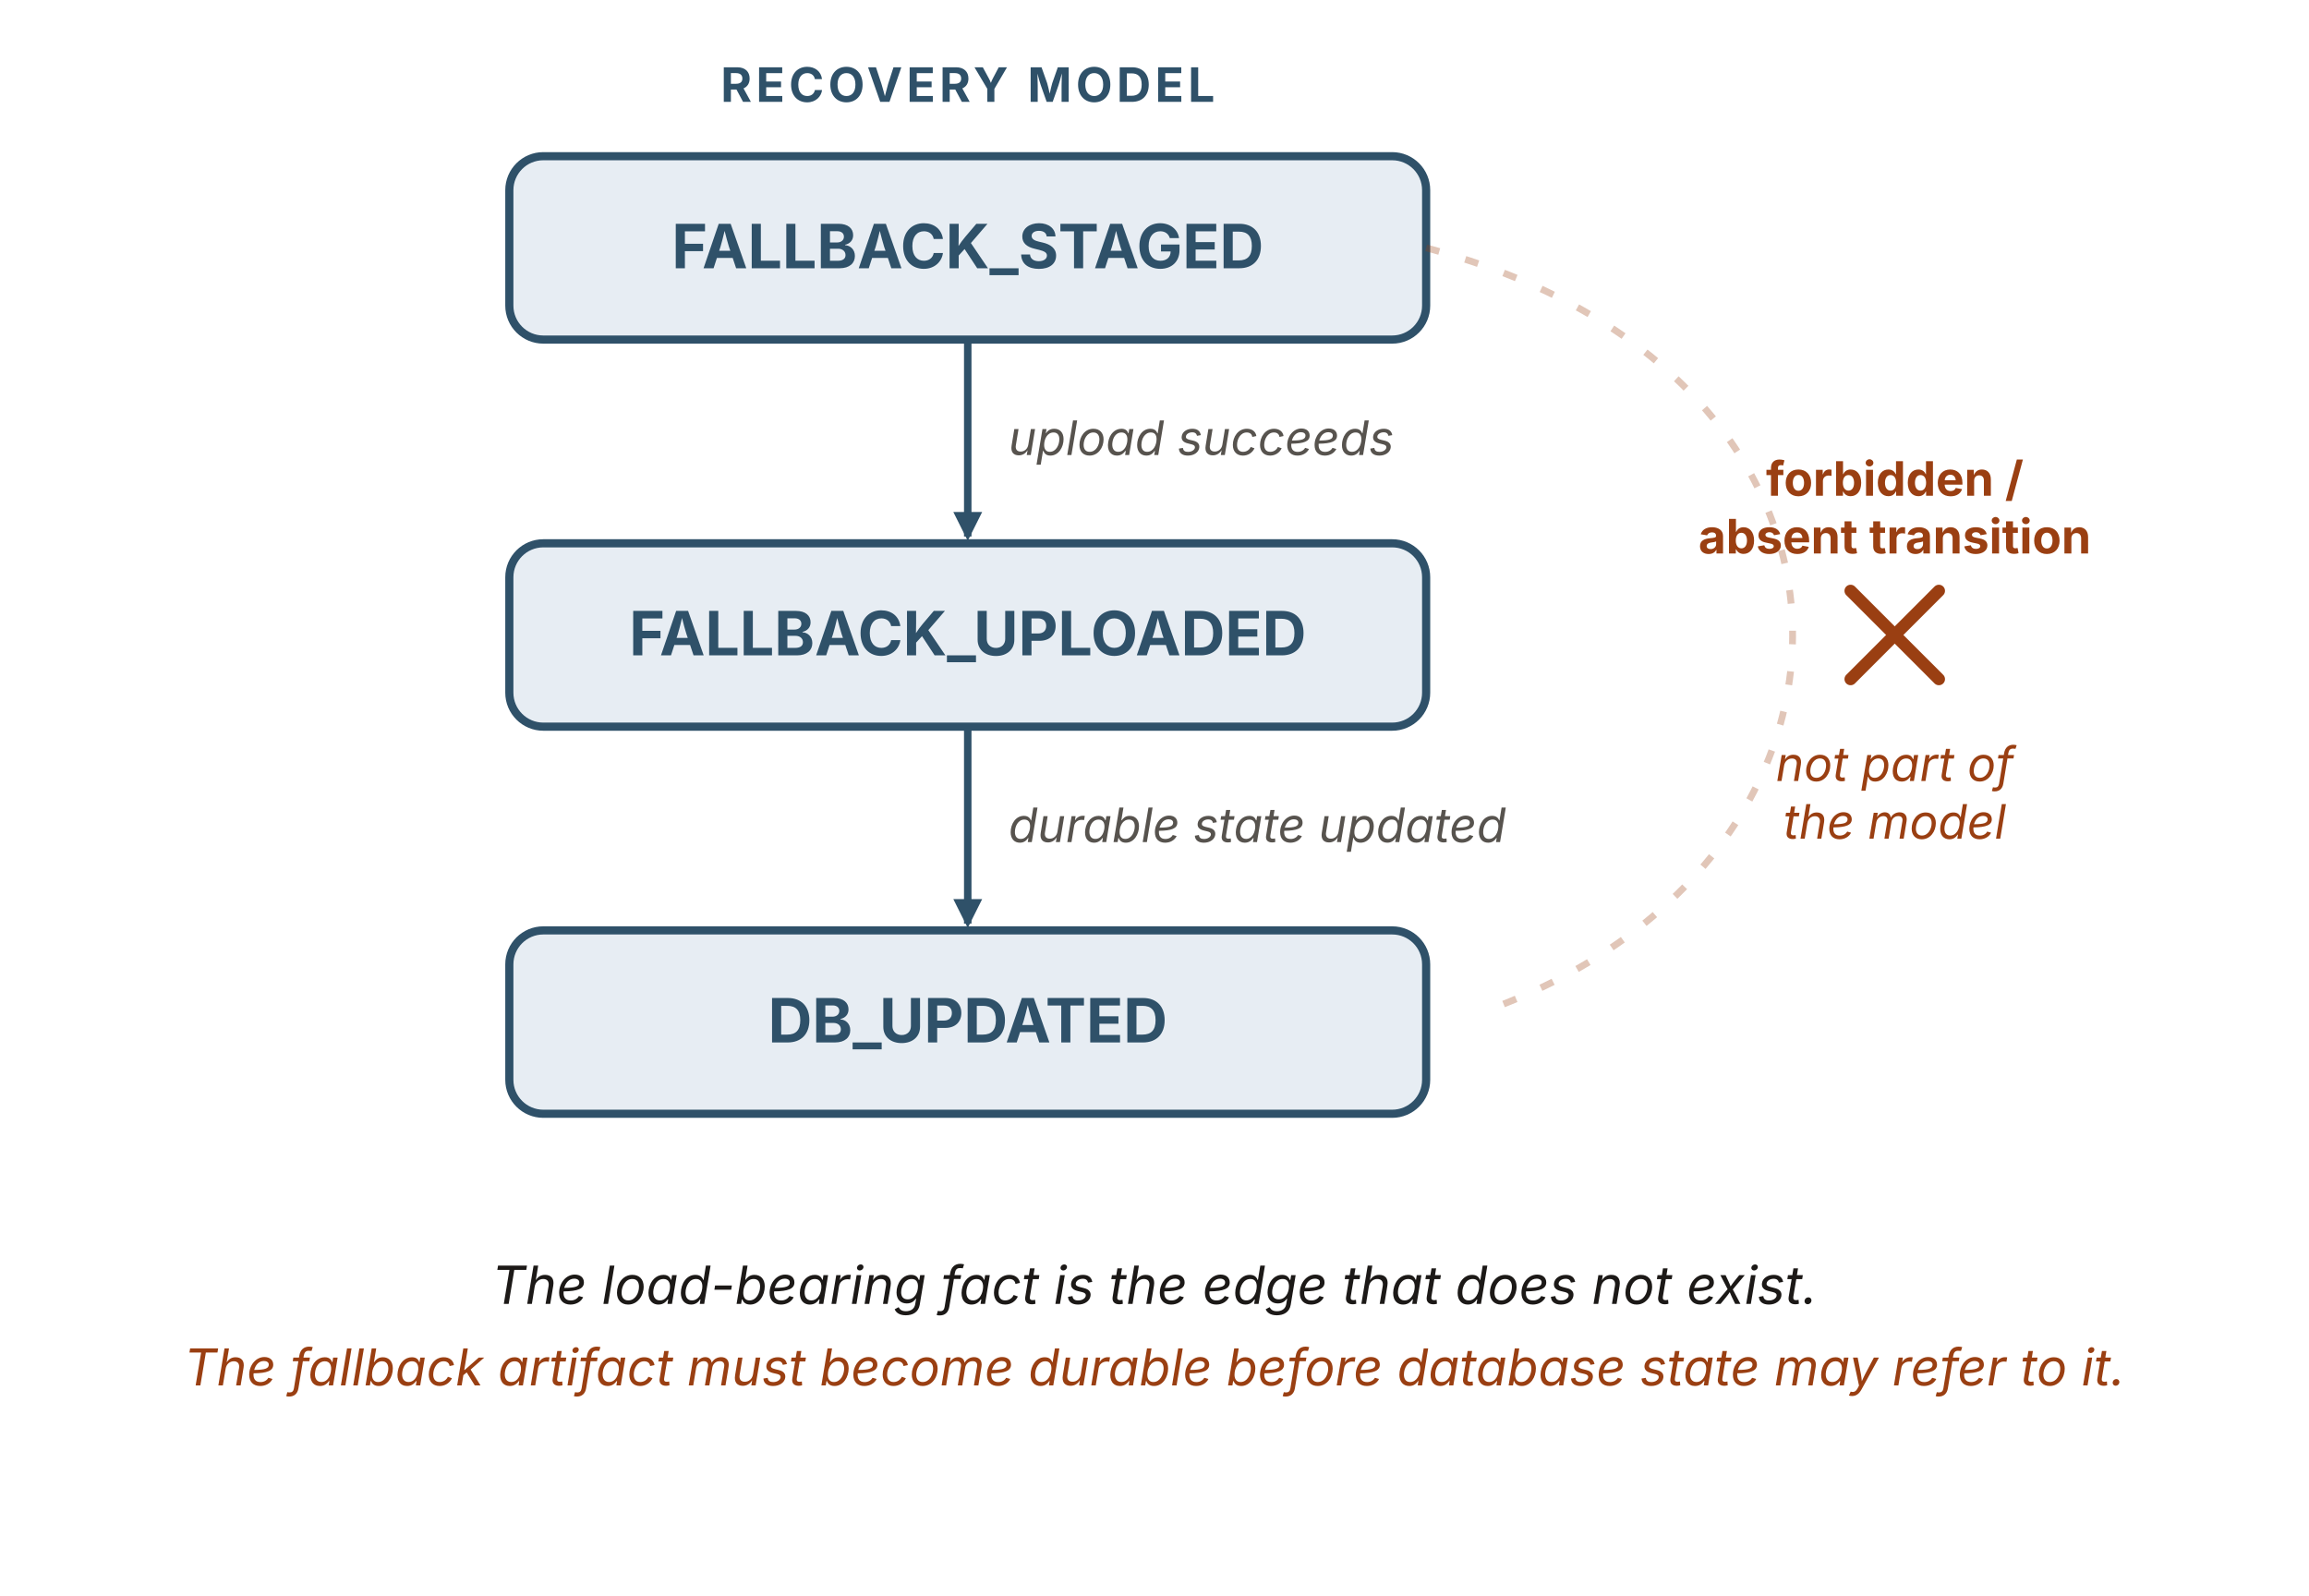
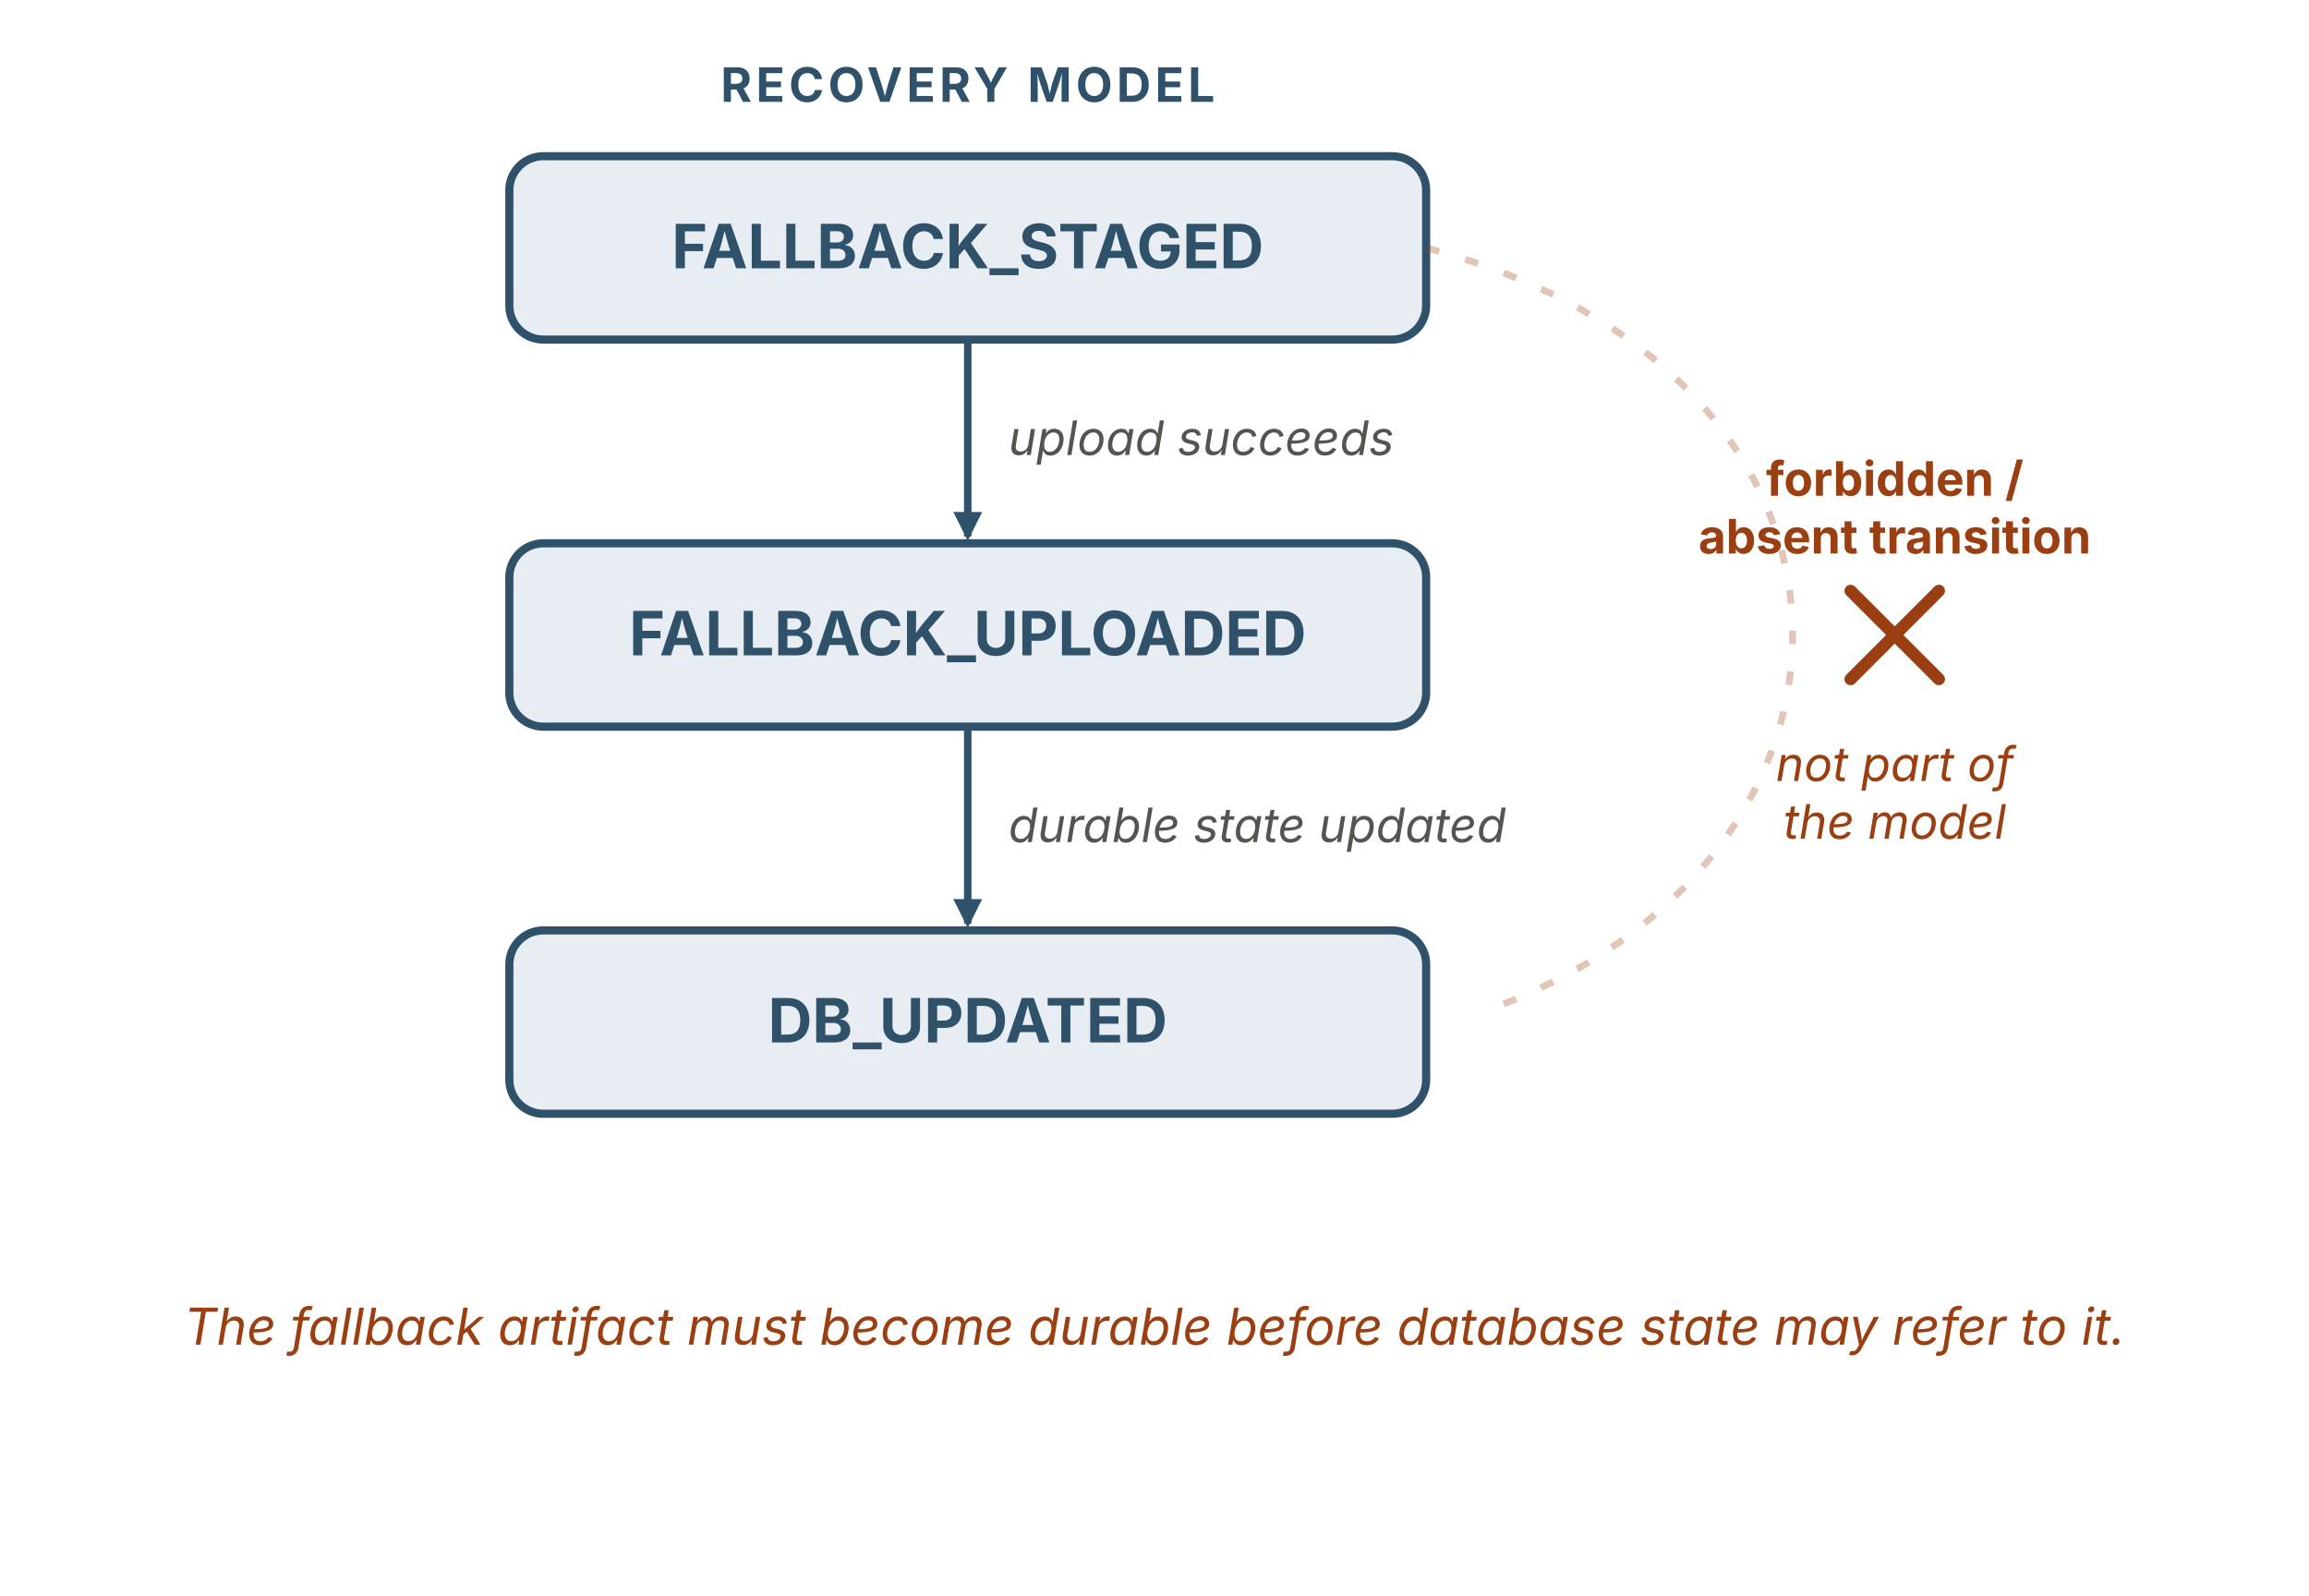
<svg xmlns="http://www.w3.org/2000/svg" viewBox="0 0 680 470" width="680" height="470" role="img" aria-labelledby="roTitle roDesc" font-family="'Source Sans 3', -apple-system, 'Segoe UI', sans-serif">
  <defs>
    <marker id="ro-b" viewBox="0 0 10 10" refX="8.5" refY="5" markerWidth="8.5" markerHeight="8.5" orient="auto" markerUnits="userSpaceOnUse">
      <path d="M0 0 L10 5 L0 10 z" fill="#2f5169" />
    </marker>
    <marker id="ro-r" viewBox="0 0 10 10" refX="8.5" refY="5" markerWidth="8.5" markerHeight="8.5" orient="auto" markerUnits="userSpaceOnUse">
      <path d="M0 0 L10 5 L0 10 z" fill="#9a3f12" />
    </marker>
  </defs>
  <text x="285" y="30" text-anchor="middle" font-size="14" font-weight="700" letter-spacing="1.2" fill="#2f5169">RECOVERY MODEL</text>
  <rect id="ro-staged" x="150" y="46" width="270" height="54" rx="10" fill="#e7edf3" stroke="#2f5169" stroke-width="2.4" />
  <text x="285" y="79" text-anchor="middle" font-size="18" font-weight="700" fill="#2f5169">FALLBACK_STAGED</text>
  <line x1="285" y1="100" x2="285" y2="158" stroke="#2f5169" stroke-width="2.2" marker-end="url(#ro-b)" />
  <text x="297" y="134" font-size="14" font-style="italic" fill="#57534e">upload succeeds</text>
  <rect id="ro-uploaded" x="150" y="160" width="270" height="54" rx="10" fill="#e7edf3" stroke="#2f5169" stroke-width="2.4" />
  <text x="285" y="193" text-anchor="middle" font-size="18" font-weight="700" fill="#2f5169">FALLBACK_UPLOADED</text>
  <line x1="285" y1="214" x2="285" y2="272" stroke="#2f5169" stroke-width="2.2" marker-end="url(#ro-b)" />
  <text x="297" y="248" font-size="14" font-style="italic" fill="#57534e">durable state updated</text>
  <rect id="ro-db" x="150" y="274" width="270" height="54" rx="10" fill="#e7edf3" stroke="#2f5169" stroke-width="2.4" />
  <text x="285" y="307" text-anchor="middle" font-size="18" font-weight="700" fill="#2f5169">DB_UPDATED</text>
  <path d="M420,73 C560,110 560,250 442,296" fill="none" stroke="#9a3f12" stroke-width="2" stroke-dasharray="4 8" opacity="0.3" />
  <g stroke="#9a3f12" stroke-width="3.6" stroke-linecap="round">
    <line x1="545" y1="174" x2="571" y2="200" />
    <line x1="571" y1="174" x2="545" y2="200" />
  </g>
  <text x="558" y="146" text-anchor="middle" font-size="14" font-weight="700" fill="#9a3f12">forbidden /</text>
  <text x="558" y="163" text-anchor="middle" font-size="14" font-weight="700" fill="#9a3f12">absent transition</text>
  <text x="558" y="230" text-anchor="middle" font-size="14" font-style="italic" fill="#9a3f12">not part of</text>
  <text x="558" y="247" text-anchor="middle" font-size="14" font-style="italic" fill="#9a3f12">the model</text>
-   <text x="340" y="384" text-anchor="middle" font-size="15.5" font-style="italic" fill="#1c1917">The load-bearing fact is the edge that does not exist.</text>
-   <text x="340" y="408" text-anchor="middle" font-size="15" font-style="italic" fill="#9a3f12">The fallback artifact must become durable before database state may refer to it.</text>
+   <text x="340" y="396" text-anchor="middle" font-size="15" font-style="italic" fill="#9a3f12">The fallback artifact must become durable before database state may refer to it.</text>
</svg>
